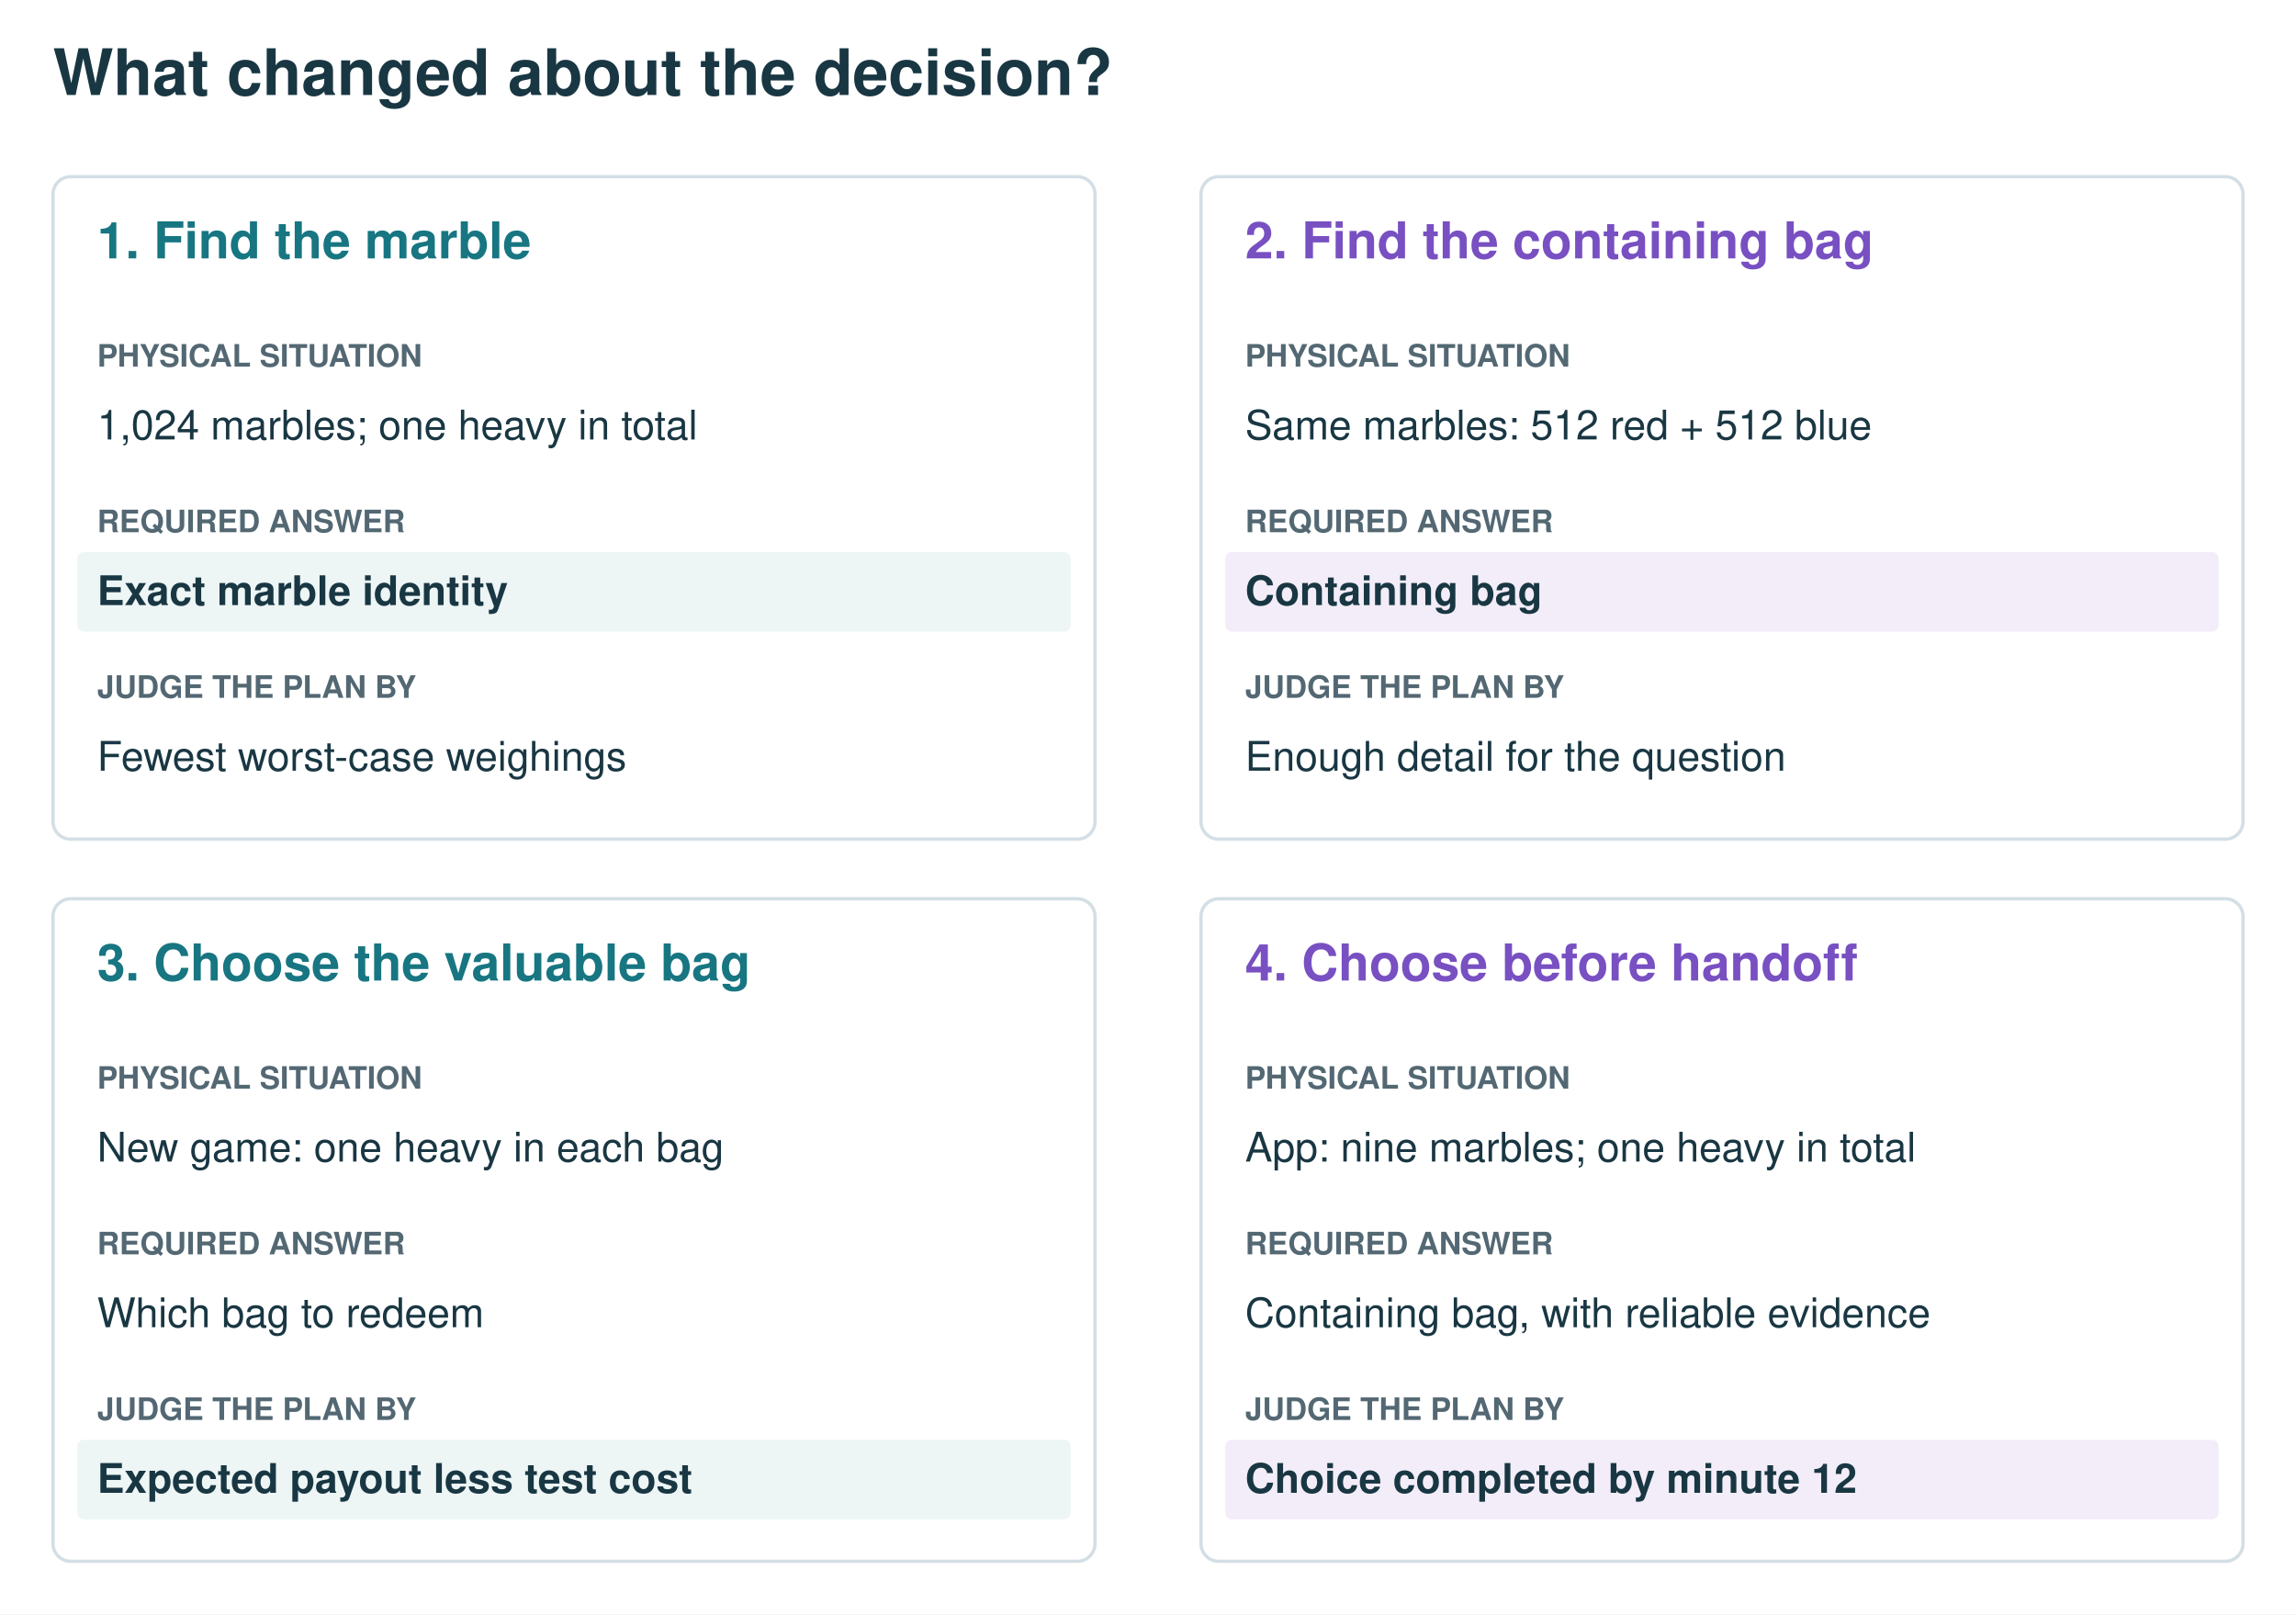
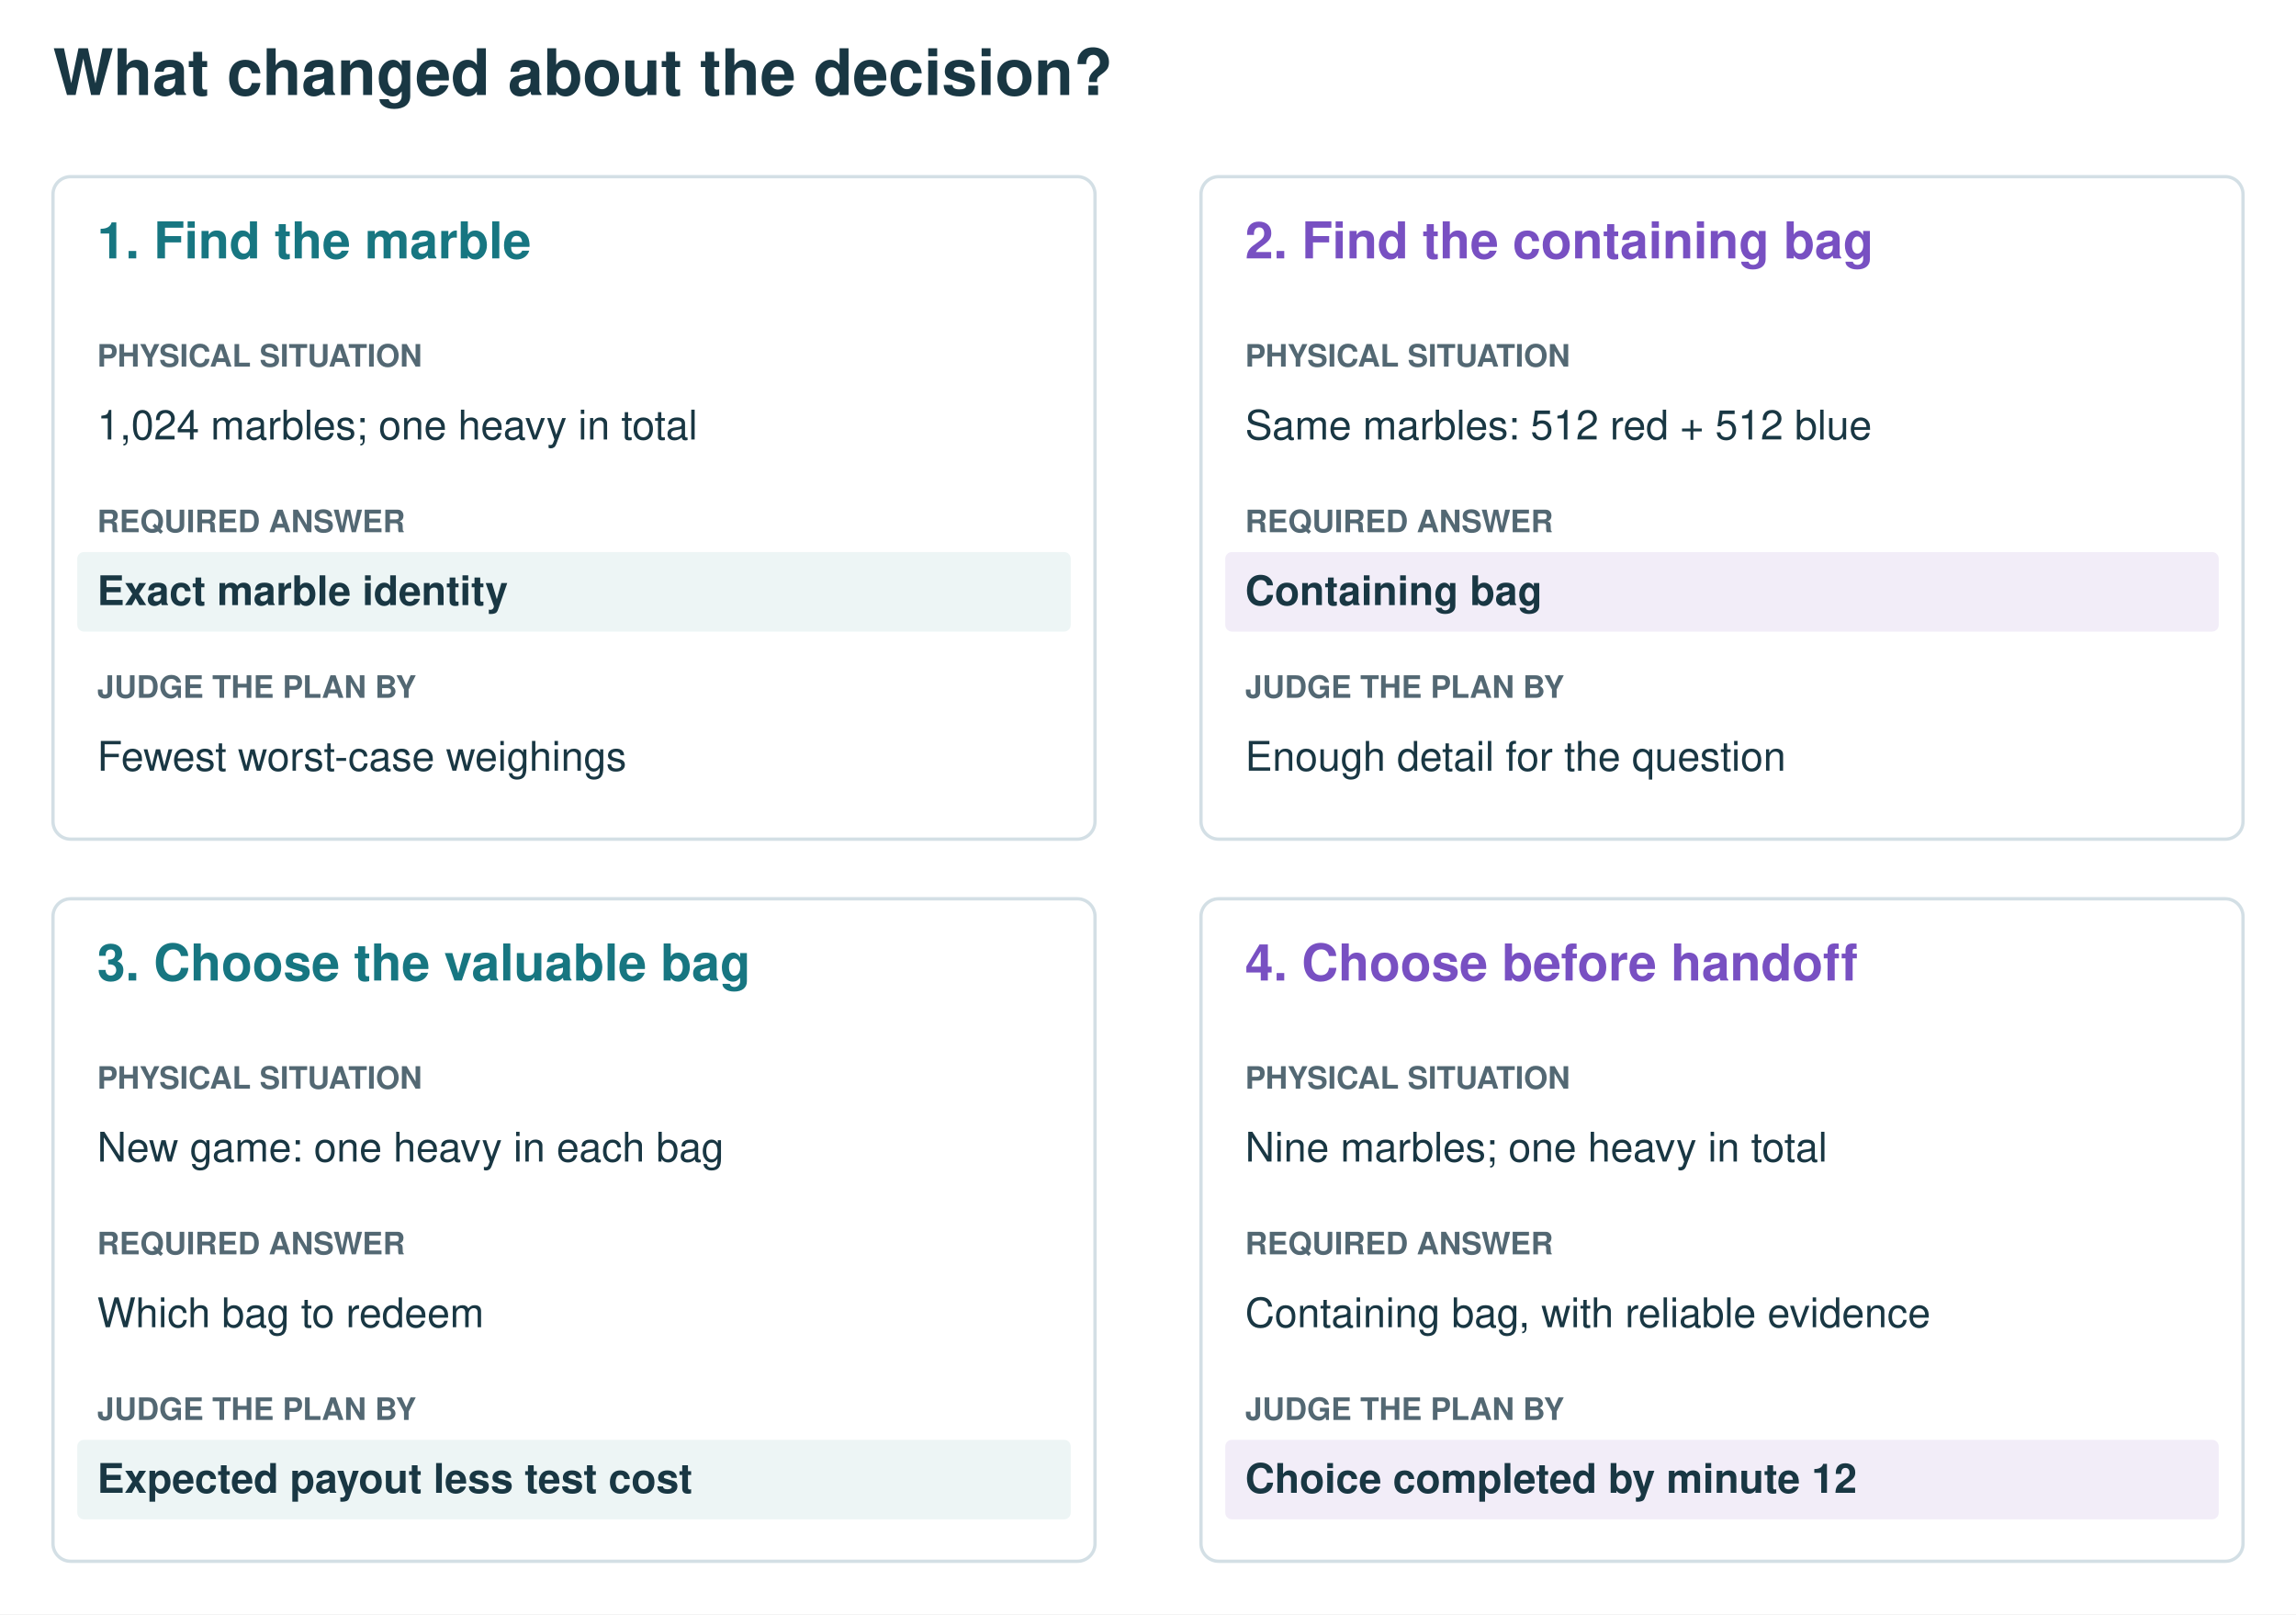
<svg xmlns="http://www.w3.org/2000/svg" viewBox="0 0 1040 731" width="1040" height="731" role="img" aria-labelledby="figure-01-title figure-01-desc">
  <defs>
    <marker id="arrow" viewBox="0 0 10 10" refX="8" refY="5" markerWidth="7" markerHeight="7" orient="auto-start-reverse">
      <path d="M 0 0 L 10 5 L 0 10 z" fill="context-stroke" />
    </marker>
  </defs>
  <rect width="1040" height="731" fill="white" />
  <g font-family="Helvetica, Arial, sans-serif">
    <text x="24" y="43" font-size="29" fill="#193743" font-weight="700" text-anchor="start">What changed about the decision?</text>
    <rect x="24" y="80" width="472" height="300" rx="8" fill="white" stroke="#d3dfe5" stroke-width="1.5" />
    <text x="44" y="117" font-size="23" fill="#177681" font-weight="700" text-anchor="start">1. Find the marble</text>
    <text x="44" y="166" font-size="14" fill="#536873" font-weight="700" text-anchor="start">PHYSICAL SITUATION</text>
    <text x="44" y="199" font-size="18.5" fill="#193743" font-weight="400" text-anchor="start">1,024 marbles; one heavy in total</text>
    <text x="44" y="241" font-size="14" fill="#536873" font-weight="700" text-anchor="start">REQUIRED ANSWER</text>
    <rect x="35" y="250" width="450" height="36" rx="3" fill="#edf5f5" stroke="none" stroke-width="1.5" />
    <text x="44" y="274" font-size="18.5" fill="#193743" font-weight="700" text-anchor="start">Exact marble identity</text>
    <text x="44" y="316" font-size="14" fill="#536873" font-weight="700" text-anchor="start">JUDGE THE PLAN BY</text>
    <text x="44" y="349" font-size="18.5" fill="#193743" font-weight="400" text-anchor="start">Fewest worst-case weighings</text>
    <rect x="544" y="80" width="472" height="300" rx="8" fill="white" stroke="#d3dfe5" stroke-width="1.5" />
    <text x="564" y="117" font-size="23" fill="#7850c2" font-weight="700" text-anchor="start">2. Find the containing bag</text>
    <text x="564" y="166" font-size="14" fill="#536873" font-weight="700" text-anchor="start">PHYSICAL SITUATION</text>
    <text x="564" y="199" font-size="18.5" fill="#193743" font-weight="400" text-anchor="start">Same marbles: 512 red + 512 blue</text>
    <text x="564" y="241" font-size="14" fill="#536873" font-weight="700" text-anchor="start">REQUIRED ANSWER</text>
    <rect x="555" y="250" width="450" height="36" rx="3" fill="#f2edf8" stroke="none" stroke-width="1.5" />
    <text x="564" y="274" font-size="18.5" fill="#193743" font-weight="700" text-anchor="start">Containing bag</text>
    <text x="564" y="316" font-size="14" fill="#536873" font-weight="700" text-anchor="start">JUDGE THE PLAN BY</text>
    <text x="564" y="349" font-size="18.5" fill="#193743" font-weight="400" text-anchor="start">Enough detail for the question</text>
    <rect x="24" y="407" width="472" height="300" rx="8" fill="white" stroke="#d3dfe5" stroke-width="1.5" />
    <text x="44" y="444" font-size="23" fill="#177681" font-weight="700" text-anchor="start">3. Choose the valuable bag</text>
    <text x="44" y="493" font-size="14" fill="#536873" font-weight="700" text-anchor="start">PHYSICAL SITUATION</text>
    <text x="44" y="526" font-size="18.5" fill="#193743" font-weight="400" text-anchor="start">New game: one heavy in each bag</text>
    <text x="44" y="568" font-size="14" fill="#536873" font-weight="700" text-anchor="start">REQUIRED ANSWER</text>
    <text x="44" y="601" font-size="18.5" fill="#193743" font-weight="400" text-anchor="start">Which bag to redeem</text>
    <text x="44" y="643" font-size="14" fill="#536873" font-weight="700" text-anchor="start">JUDGE THE PLAN BY</text>
    <rect x="35" y="652" width="450" height="36" rx="3" fill="#edf5f5" stroke="none" stroke-width="1.5" />
    <text x="44" y="676" font-size="18.5" fill="#193743" font-weight="700" text-anchor="start">Expected payout less test cost</text>
    <rect x="544" y="407" width="472" height="300" rx="8" fill="white" stroke="#d3dfe5" stroke-width="1.5" />
    <text x="564" y="444" font-size="23" fill="#7850c2" font-weight="700" text-anchor="start">4. Choose before handoff</text>
    <text x="564" y="493" font-size="14" fill="#536873" font-weight="700" text-anchor="start">PHYSICAL SITUATION</text>
-     <text x="564" y="526" font-size="18.5" fill="#193743" font-weight="400" text-anchor="start">App: nine marbles; one heavy in total</text>
+     <text x="564" y="526" font-size="18.5" fill="#193743" font-weight="400" text-anchor="start">Nine marbles; one heavy in total</text>
    <text x="564" y="568" font-size="14" fill="#536873" font-weight="700" text-anchor="start">REQUIRED ANSWER</text>
    <text x="564" y="601" font-size="18.5" fill="#193743" font-weight="400" text-anchor="start">Containing bag, with reliable evidence</text>
    <text x="564" y="643" font-size="14" fill="#536873" font-weight="700" text-anchor="start">JUDGE THE PLAN BY</text>
    <rect x="555" y="652" width="450" height="36" rx="3" fill="#f2edf8" stroke="none" stroke-width="1.5" />
    <text x="564" y="676" font-size="18.5" fill="#193743" font-weight="700" text-anchor="start">Choice completed by minute 12</text>
  </g>
</svg>
